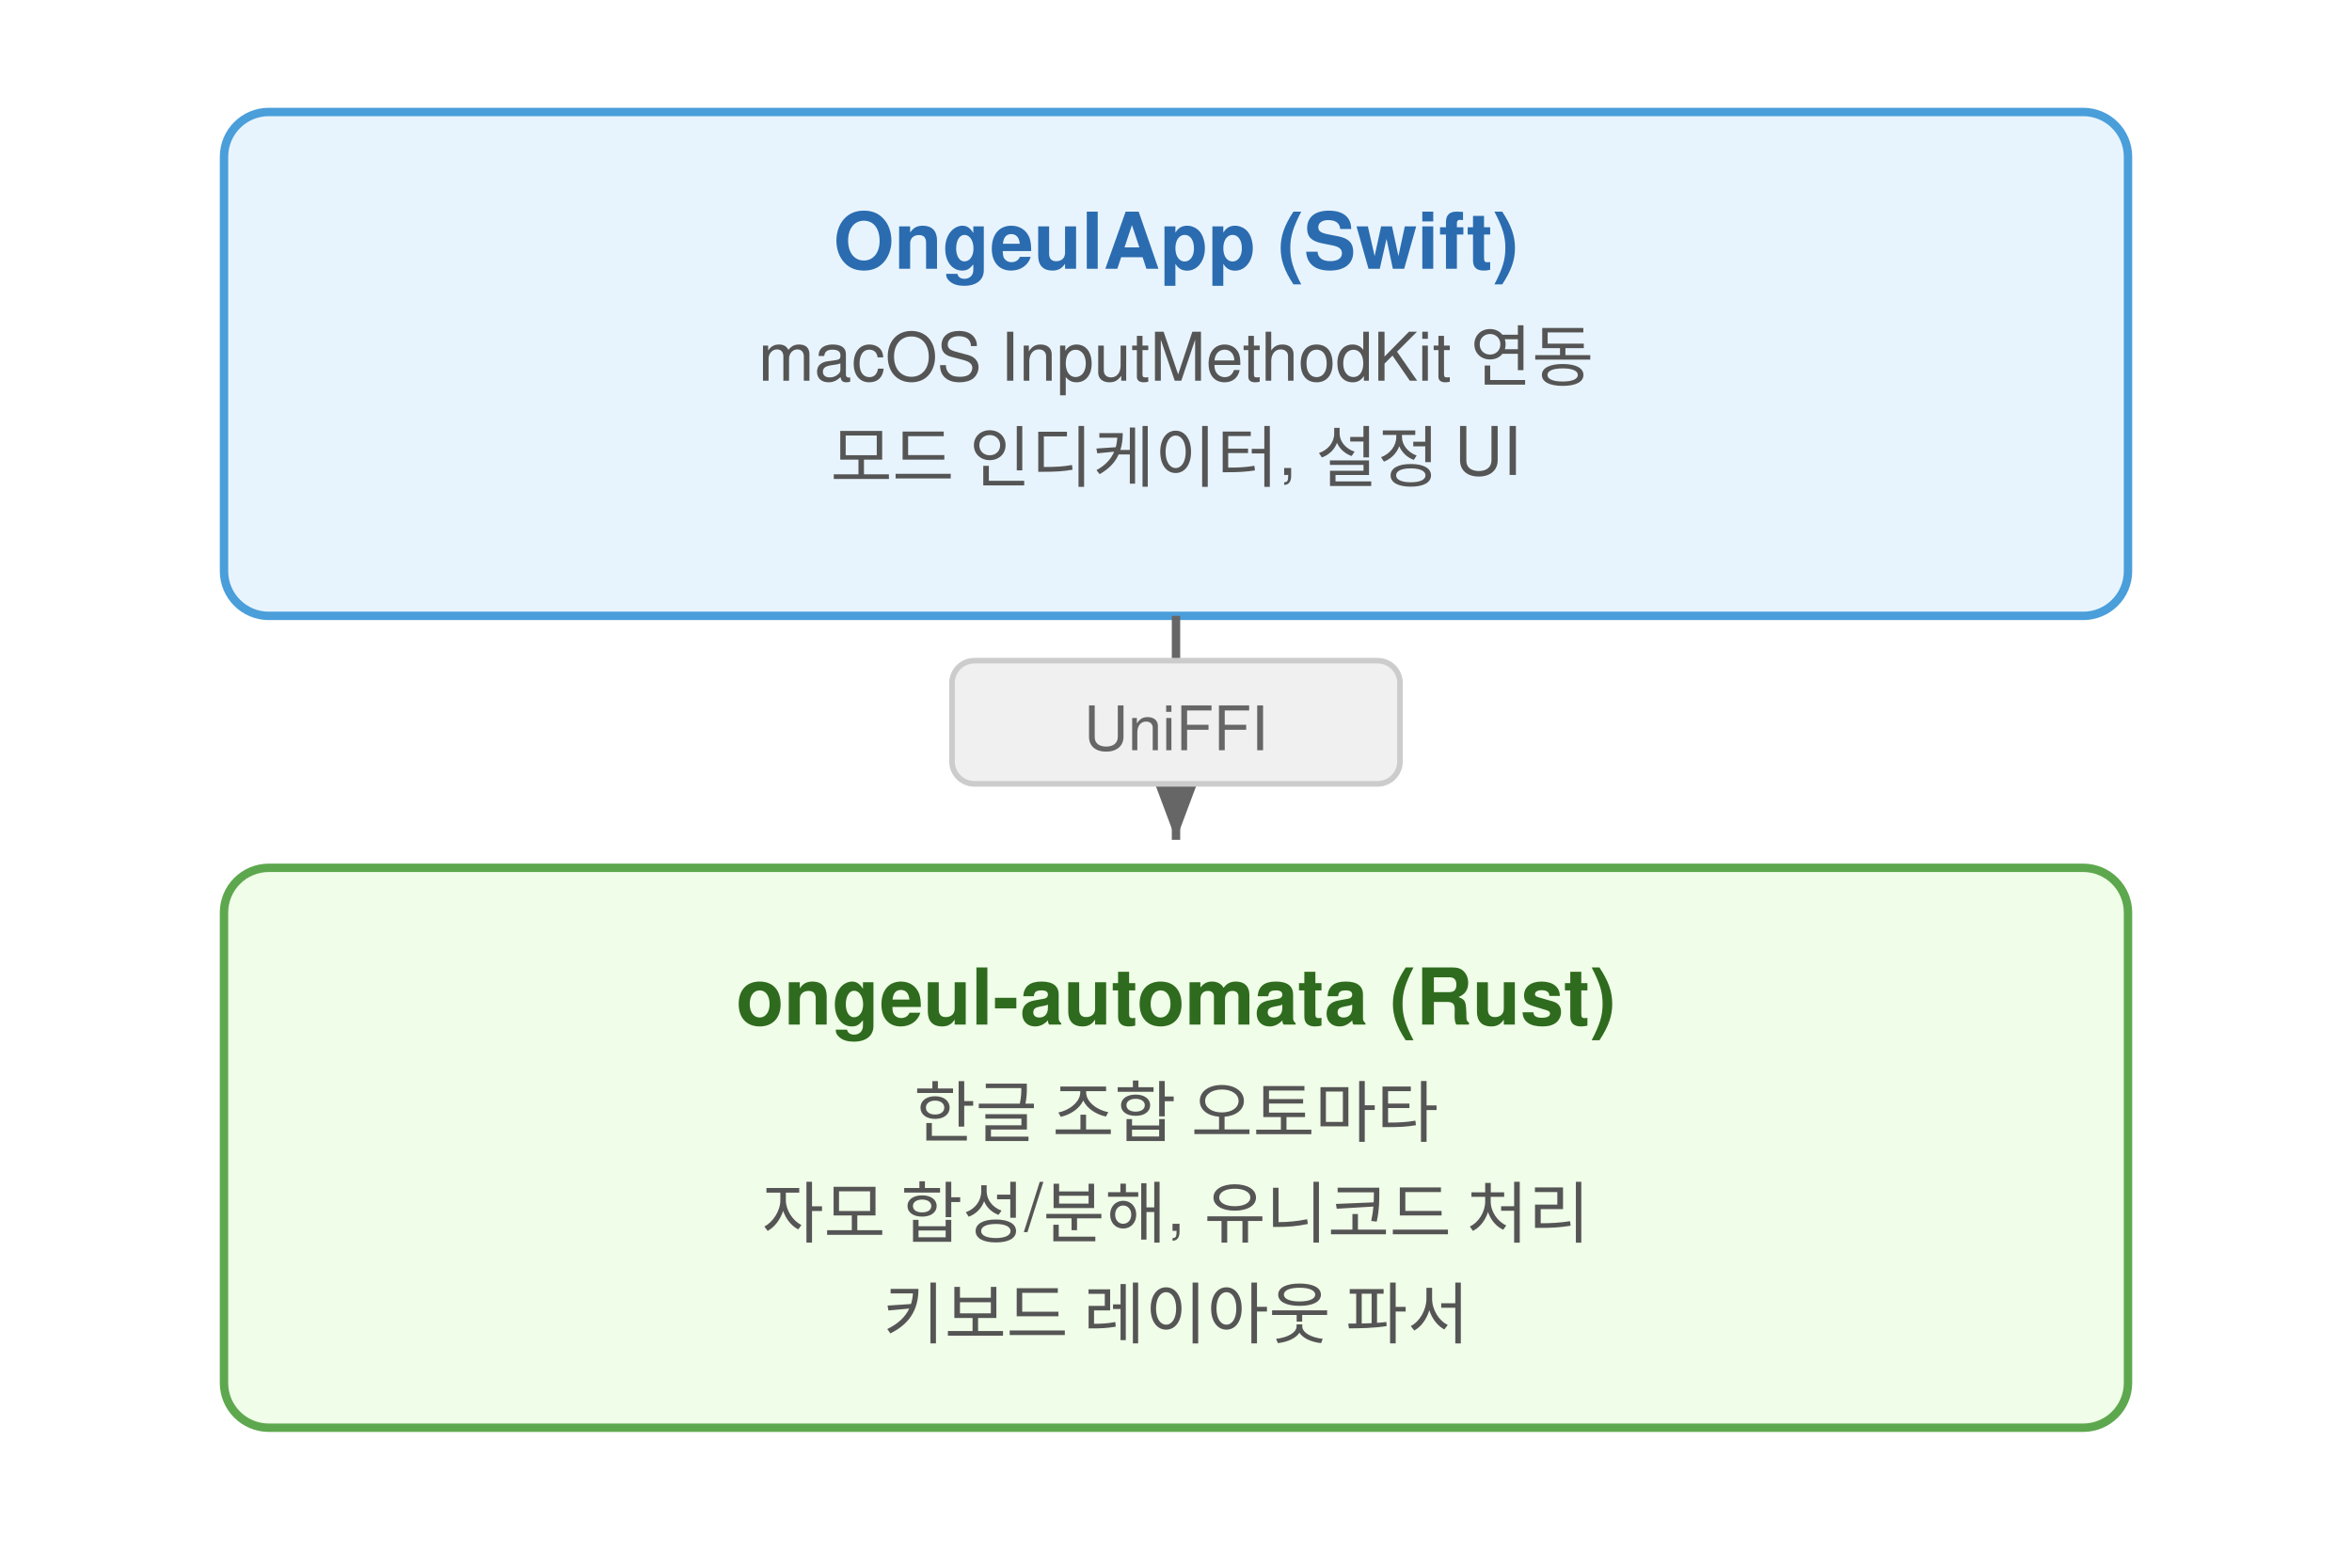
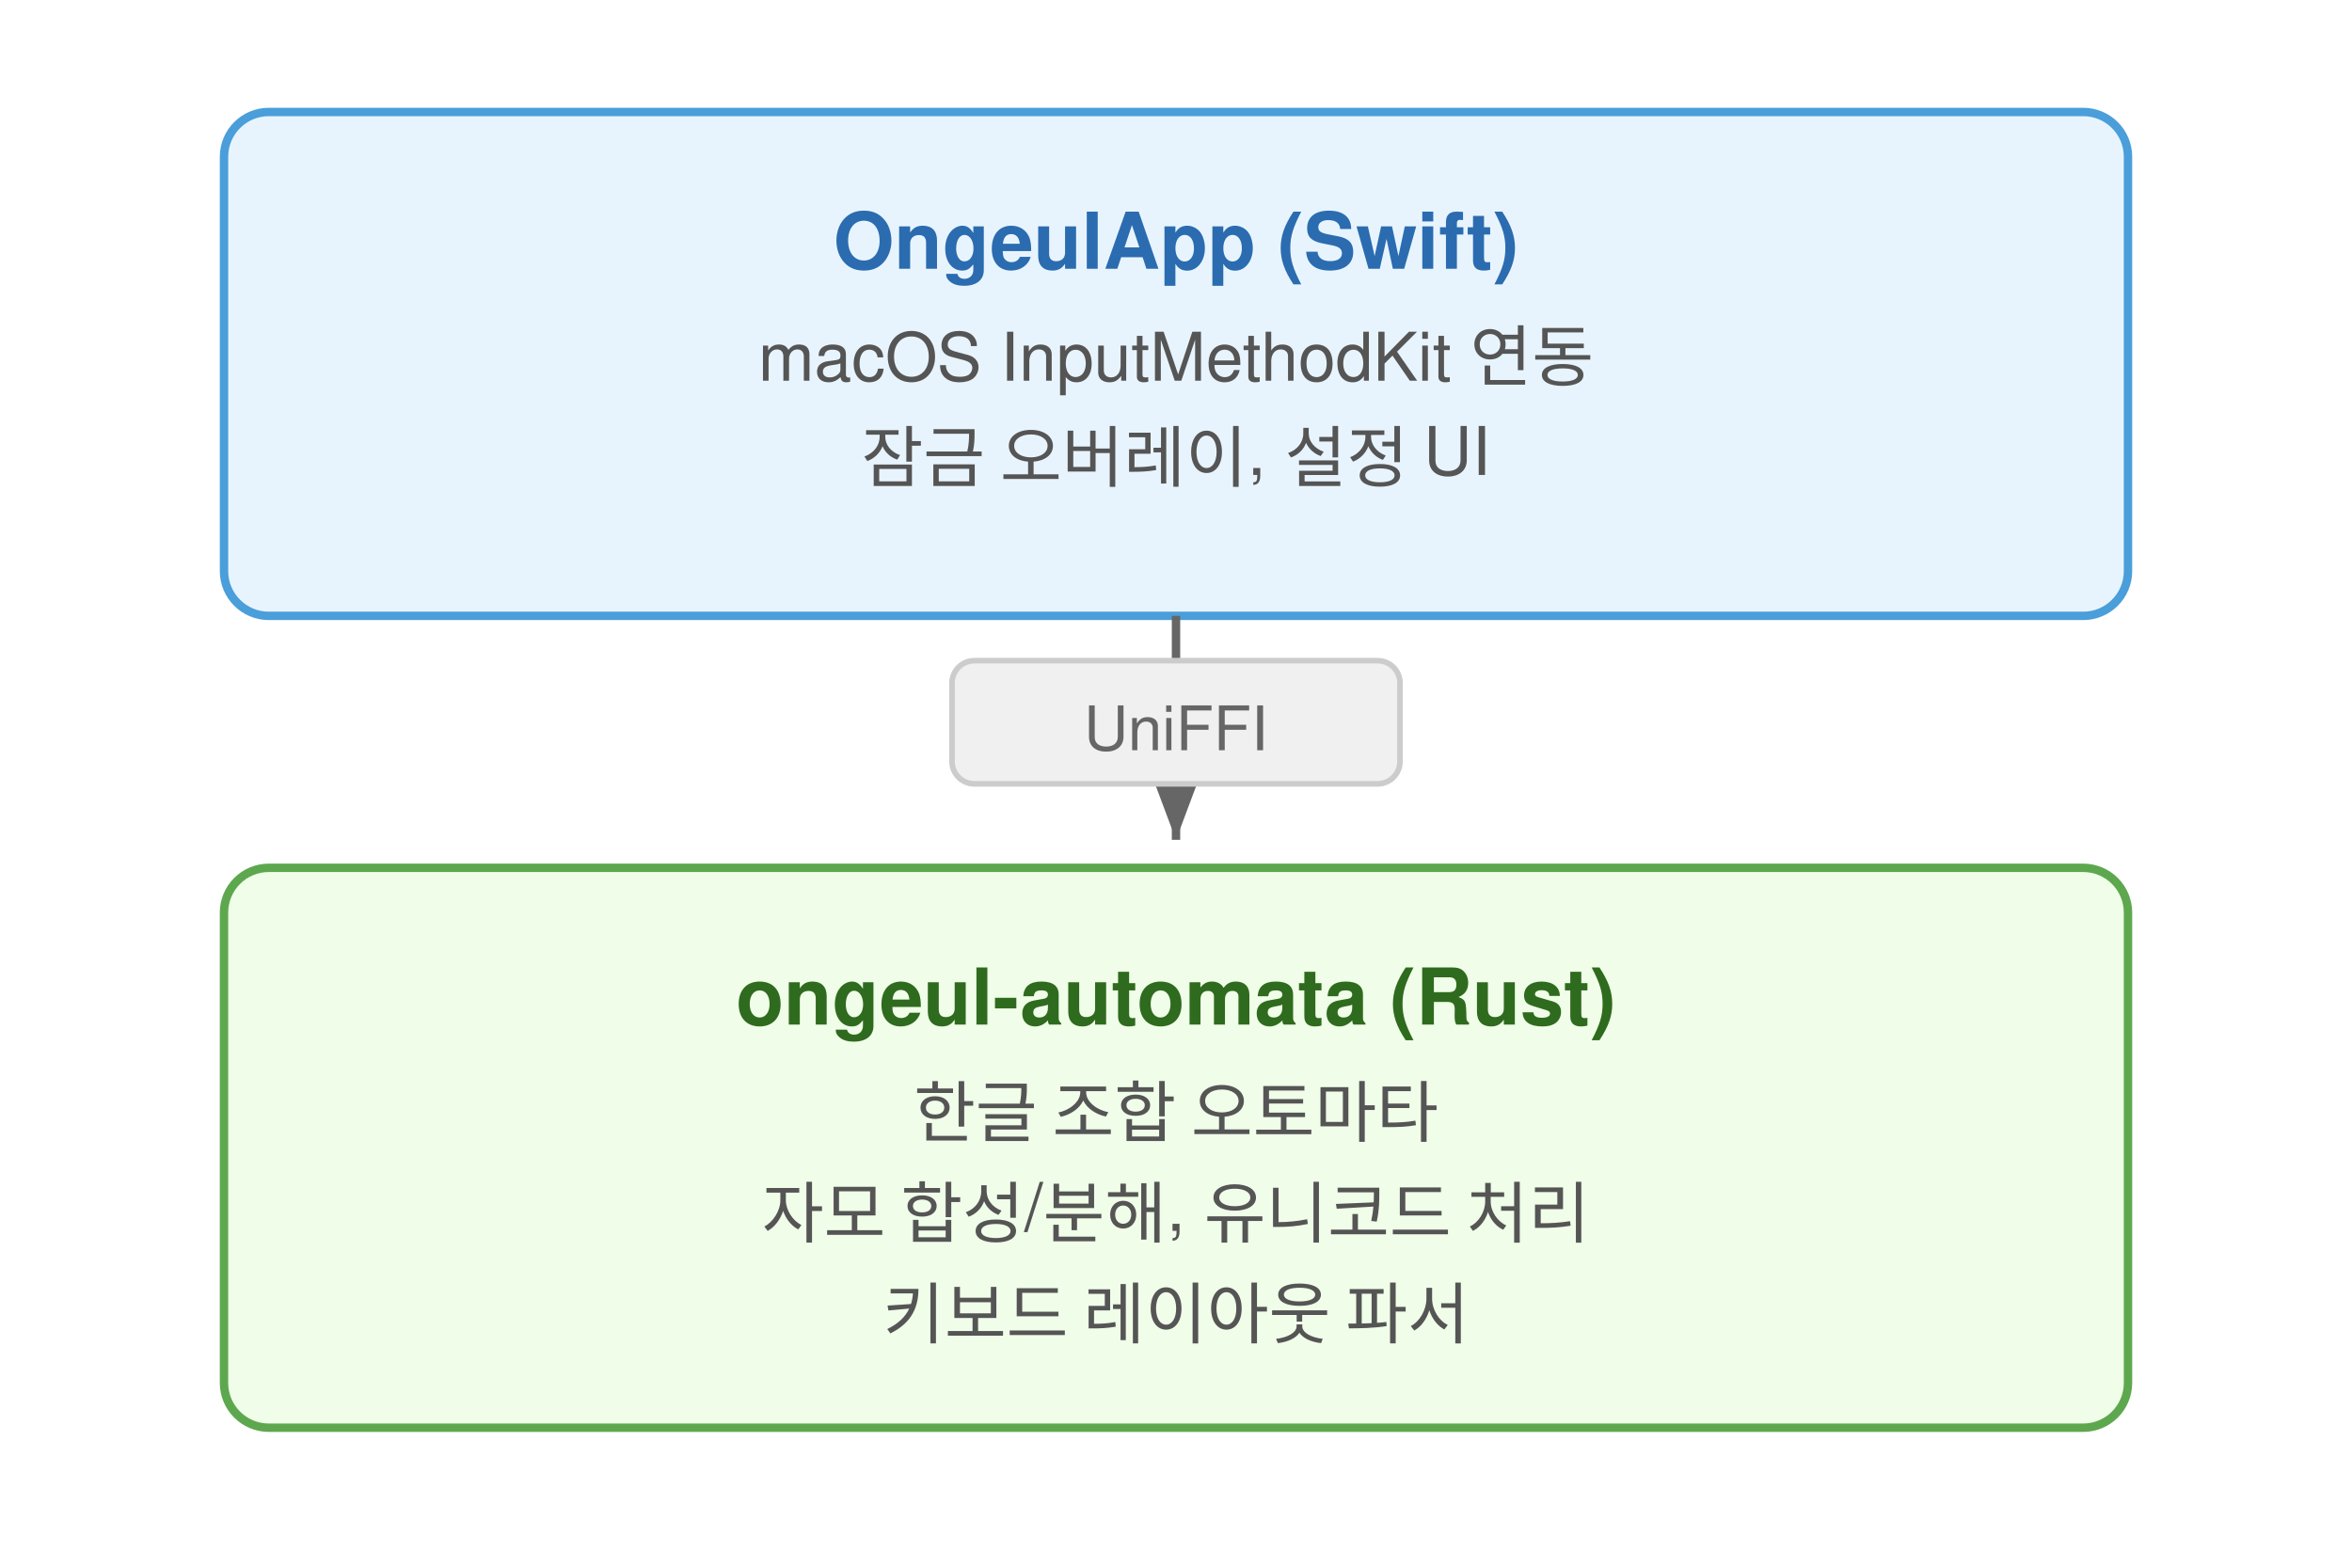
<svg xmlns="http://www.w3.org/2000/svg" viewBox="0 0 420 280" font-family="-apple-system, BlinkMacSystemFont, 'Segoe UI', Helvetica, Arial, sans-serif" font-size="13">
  <defs>
    <style>
      .box { rx: 8; ry: 8; stroke-width: 1.5; }
      .title { font-weight: 600; font-size: 14px; }
      .desc { fill: #555; font-size: 12px; }
      .arrow { stroke-width: 1.5; fill: none; marker-end: url(#arrowhead); }
      .label { font-size: 11px; font-weight: 500; }
    </style>
    <marker id="arrowhead" markerWidth="8" markerHeight="6" refX="8" refY="3" orient="auto">
      <polygon points="0 0, 8 3, 0 6" fill="#666" />
    </marker>
  </defs>
  <rect x="40" y="20" width="340" height="90" class="box" fill="#e8f4fd" stroke="#4a9eda" />
  <text x="210" y="48" text-anchor="middle" class="title" fill="#2b6cb0">OngeulApp (Swift)</text>
  <text x="210" y="68" text-anchor="middle" class="desc">macOS InputMethodKit 연동</text>
-   <text x="210" y="86" text-anchor="middle" class="desc">모드 인디케이터, 설정 UI</text>
+   <text x="210" y="86" text-anchor="middle" class="desc">잠금 오버레이, 설정 UI</text>
  <path d="M 210 110 L 210 150" class="arrow" stroke="#666" />
  <rect x="170" y="118" width="80" height="22" rx="4" fill="#f0f0f0" stroke="#ccc" stroke-width="1" />
  <text x="210" y="134" text-anchor="middle" class="label" fill="#666">UniFFI</text>
  <rect x="40" y="155" width="340" height="100" class="box" fill="#f0fde8" stroke="#5da84e" />
  <text x="210" y="183" text-anchor="middle" class="title" fill="#2f6b1e">ongeul-automata (Rust)</text>
  <text x="210" y="203" text-anchor="middle" class="desc">한글 조합 오토마타</text>
  <text x="210" y="221" text-anchor="middle" class="desc">자모 합성/분해, 유니코드 처리</text>
  <text x="210" y="239" text-anchor="middle" class="desc">키보드 레이아웃 파서</text>
</svg>
